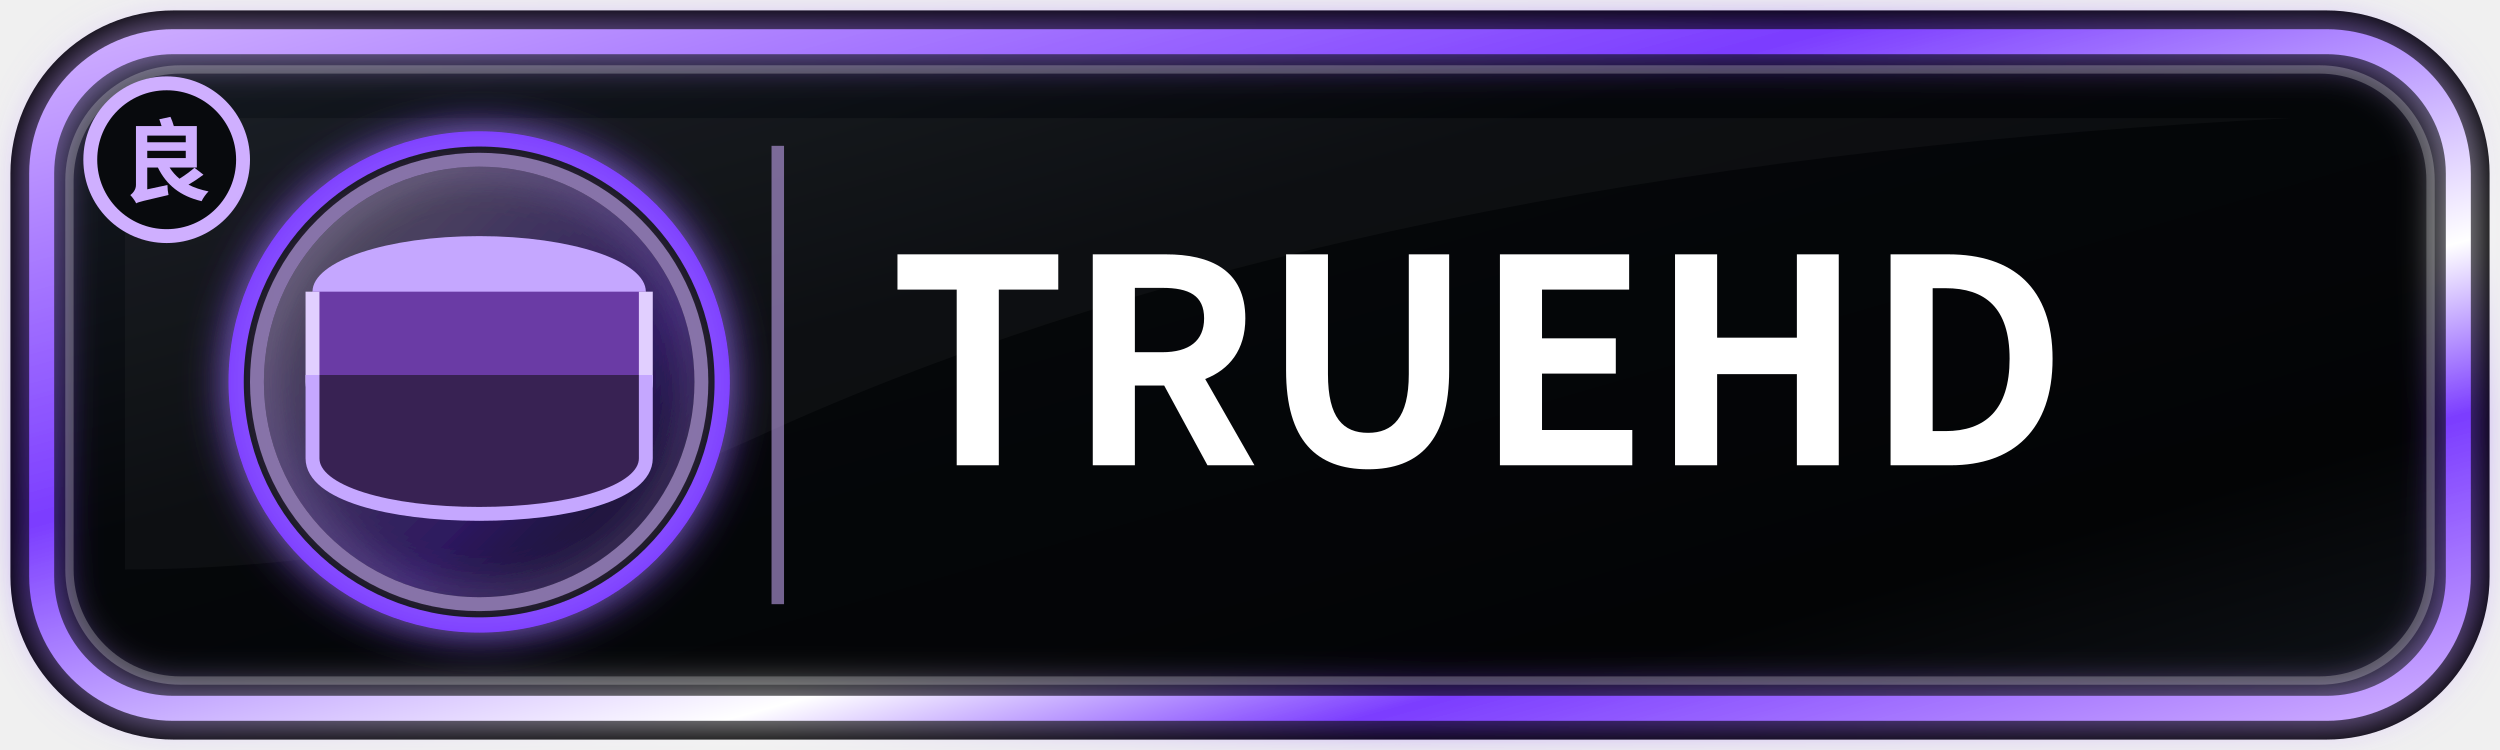
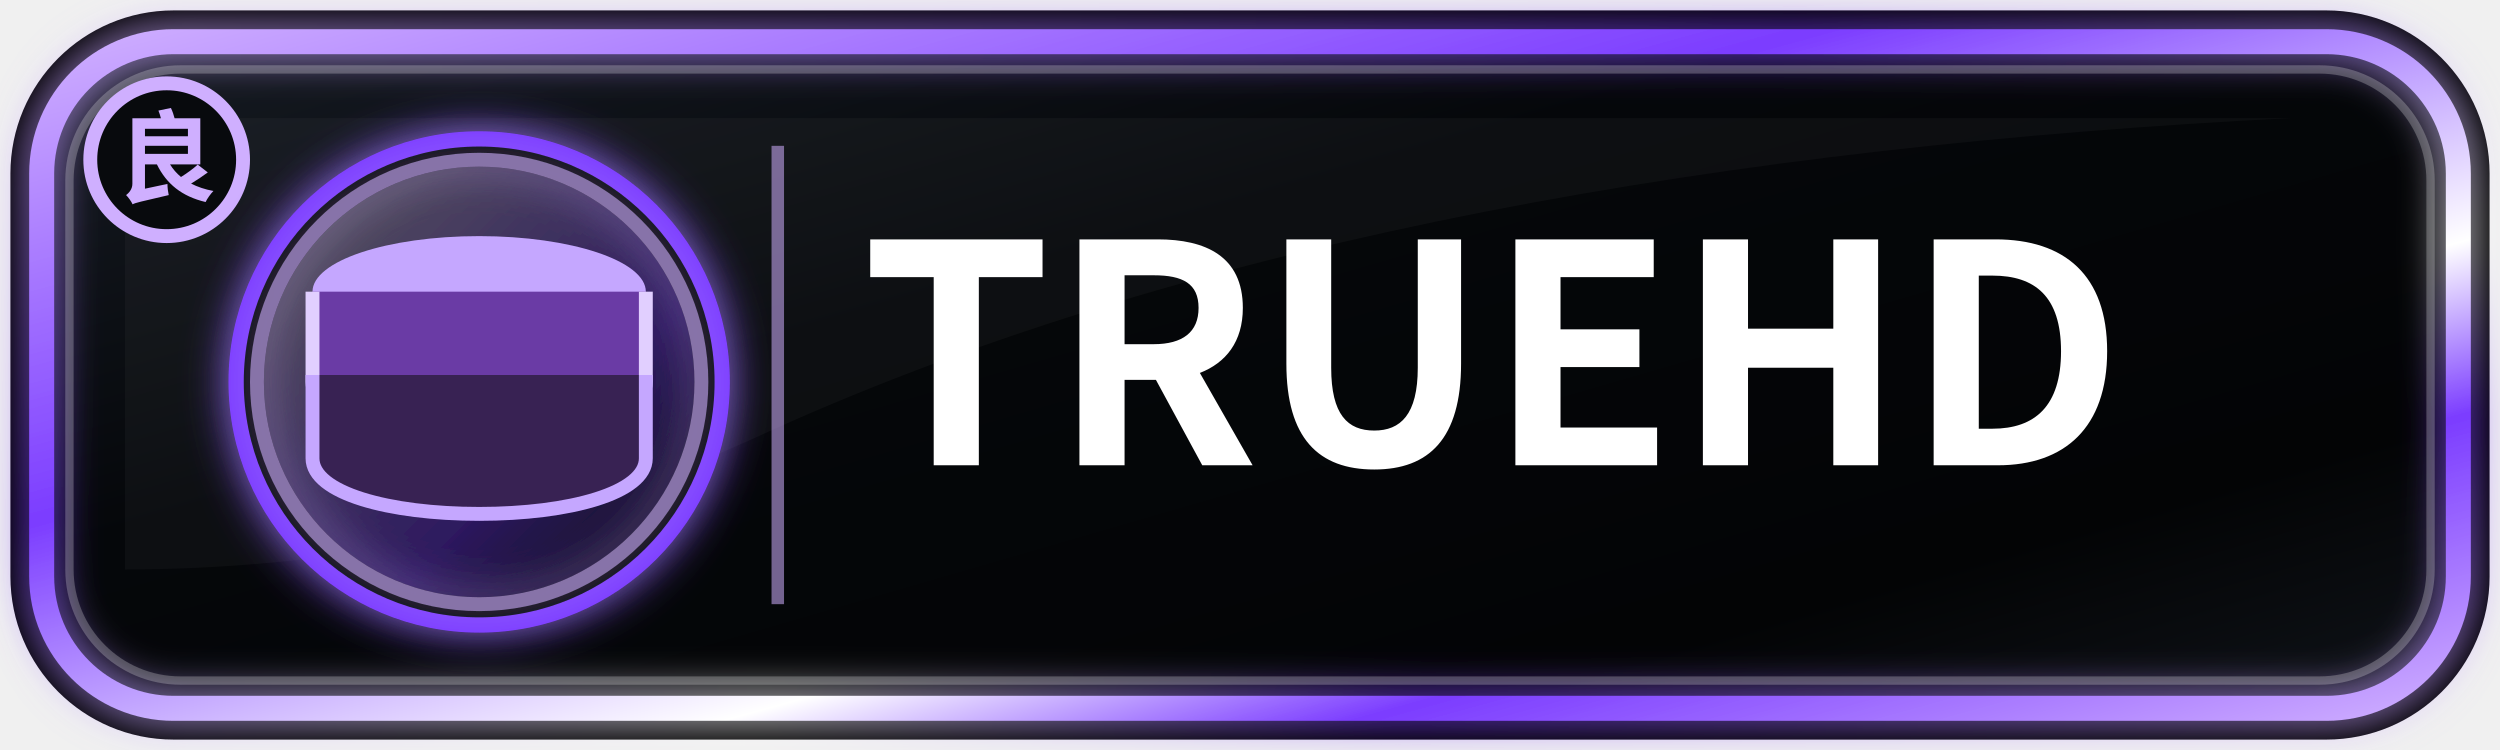
<svg xmlns="http://www.w3.org/2000/svg" width="360" height="108" viewBox="0 0 360 108">
  <defs>
    <linearGradient id="bg" x1="0" y1="0" x2="1" y2="1">
      <stop offset="0" stop-color="#171C24" />
      <stop offset=".38" stop-color="#05070A" />
      <stop offset=".78" stop-color="#030405" />
      <stop offset="1" stop-color="#11151B" />
    </linearGradient>
    <linearGradient id="edge" x1="0" y1="0" x2="1" y2="1">
      <stop offset="0" stop-color="#CFAFFF" />
      <stop offset=".36" stop-color="#7B3CFF" />
      <stop offset=".65" stop-color="#FFFFFF" />
      <stop offset=".78" stop-color="#7B3CFF" />
      <stop offset="1" stop-color="#CFAFFF" />
    </linearGradient>
    <linearGradient id="iconFill" x1="0" y1="0" x2="1" y2="1">
      <stop offset="0" stop-color="#FFFFFF" />
      <stop offset=".25" stop-color="#CFAFFF" />
      <stop offset=".65" stop-color="#7B3CFF" />
      <stop offset="1" stop-color="#0B0D12" />
    </linearGradient>
    <linearGradient id="gold" x1="0" y1="0" x2="1" y2="1">
      <stop offset="0" stop-color="#FFF1A8" />
      <stop offset=".3" stop-color="#FFD45E" />
      <stop offset=".72" stop-color="#B56A00" />
      <stop offset="1" stop-color="#FFF1A8" />
    </linearGradient>
    <filter id="glow" x="-40%" y="-40%" width="180%" height="180%">
      <feGaussianBlur stdDeviation="3" result="b" />
      <feMerge>
        <feMergeNode in="b" />
        <feMergeNode in="SourceGraphic" />
      </feMerge>
    </filter>
    <filter id="soft" x="-20%" y="-20%" width="140%" height="140%">
      <feGaussianBlur stdDeviation="1.2" />
    </filter>
  </defs>
  <rect x="3" y="3" width="354" height="102" rx="22" fill="url(#bg)" stroke="#000000" stroke-width="3" />
  <rect x="6" y="6" width="348" height="96" rx="19" fill="none" stroke="url(#edge)" stroke-width="3.6" filter="url(#glow)" />
  <rect x="10" y="10" width="340" height="88" rx="16" fill="none" stroke="#FFFFFF" stroke-opacity=".24" stroke-width="1.2" />
  <path d="M18 17H330C250 21 173 34 111 62C79 77 45 82 18 82Z" fill="#FFFFFF" opacity=".035" />
  <circle cx="24" cy="23" r="11" fill="#080A0D" stroke="#CFAFFF" stroke-width="2" />
-   <text x="24" y="28" text-anchor="middle" font-family="Noto Sans CJK SC,Arial,sans-serif" font-size="13" font-weight="900" fill="#CFAFFF">良</text>
+   <text x="24" y="28" text-anchor="middle" font-family="Noto Sans CJK SC,Arial,sans-serif" font-size="14.5" font-weight="900" fill="#CFAFFF">良</text>
  <g filter="url(#glow)">
    <circle cx="69" cy="55" r="35" fill="#05070A" stroke="#7B3CFF" stroke-width="2.2" />
    <circle cx="69" cy="55" r="31" fill="url(#iconFill)" opacity=".34" />
    <circle cx="69" cy="55" r="32" fill="none" stroke="#CFAFFF" stroke-opacity=".58" stroke-width="2" filter="url(#glow)" />
    <ellipse cx="69" cy="42" rx="24" ry="8" fill="#C5A7FF" />
    <path d="M45 42v13c0 5 11 8 24 8s24-3 24-8V42" fill="#6B3BA5" stroke="#E1CFFF" stroke-width="2" />
    <path d="M45 54v12c0 5 11 8 24 8s24-3 24-8V54" fill="#392353" stroke="#C5A7FF" stroke-width="2" />
  </g>
  <path d="M112 21v66" stroke="#CFAFFF" stroke-opacity=".55" stroke-width="1.8" />
-   <text x="128" y="67" font-family="Noto Sans CJK SC,Arial,sans-serif" font-size="41" font-weight="900" fill="#FFFFFF">TRUEHD</text>
+   <text x="124" y="67" font-family="Noto Sans CJK SC,Arial,sans-serif" font-size="43.9" font-weight="900" fill="#FFFFFF">TRUEHD</text>
</svg>
